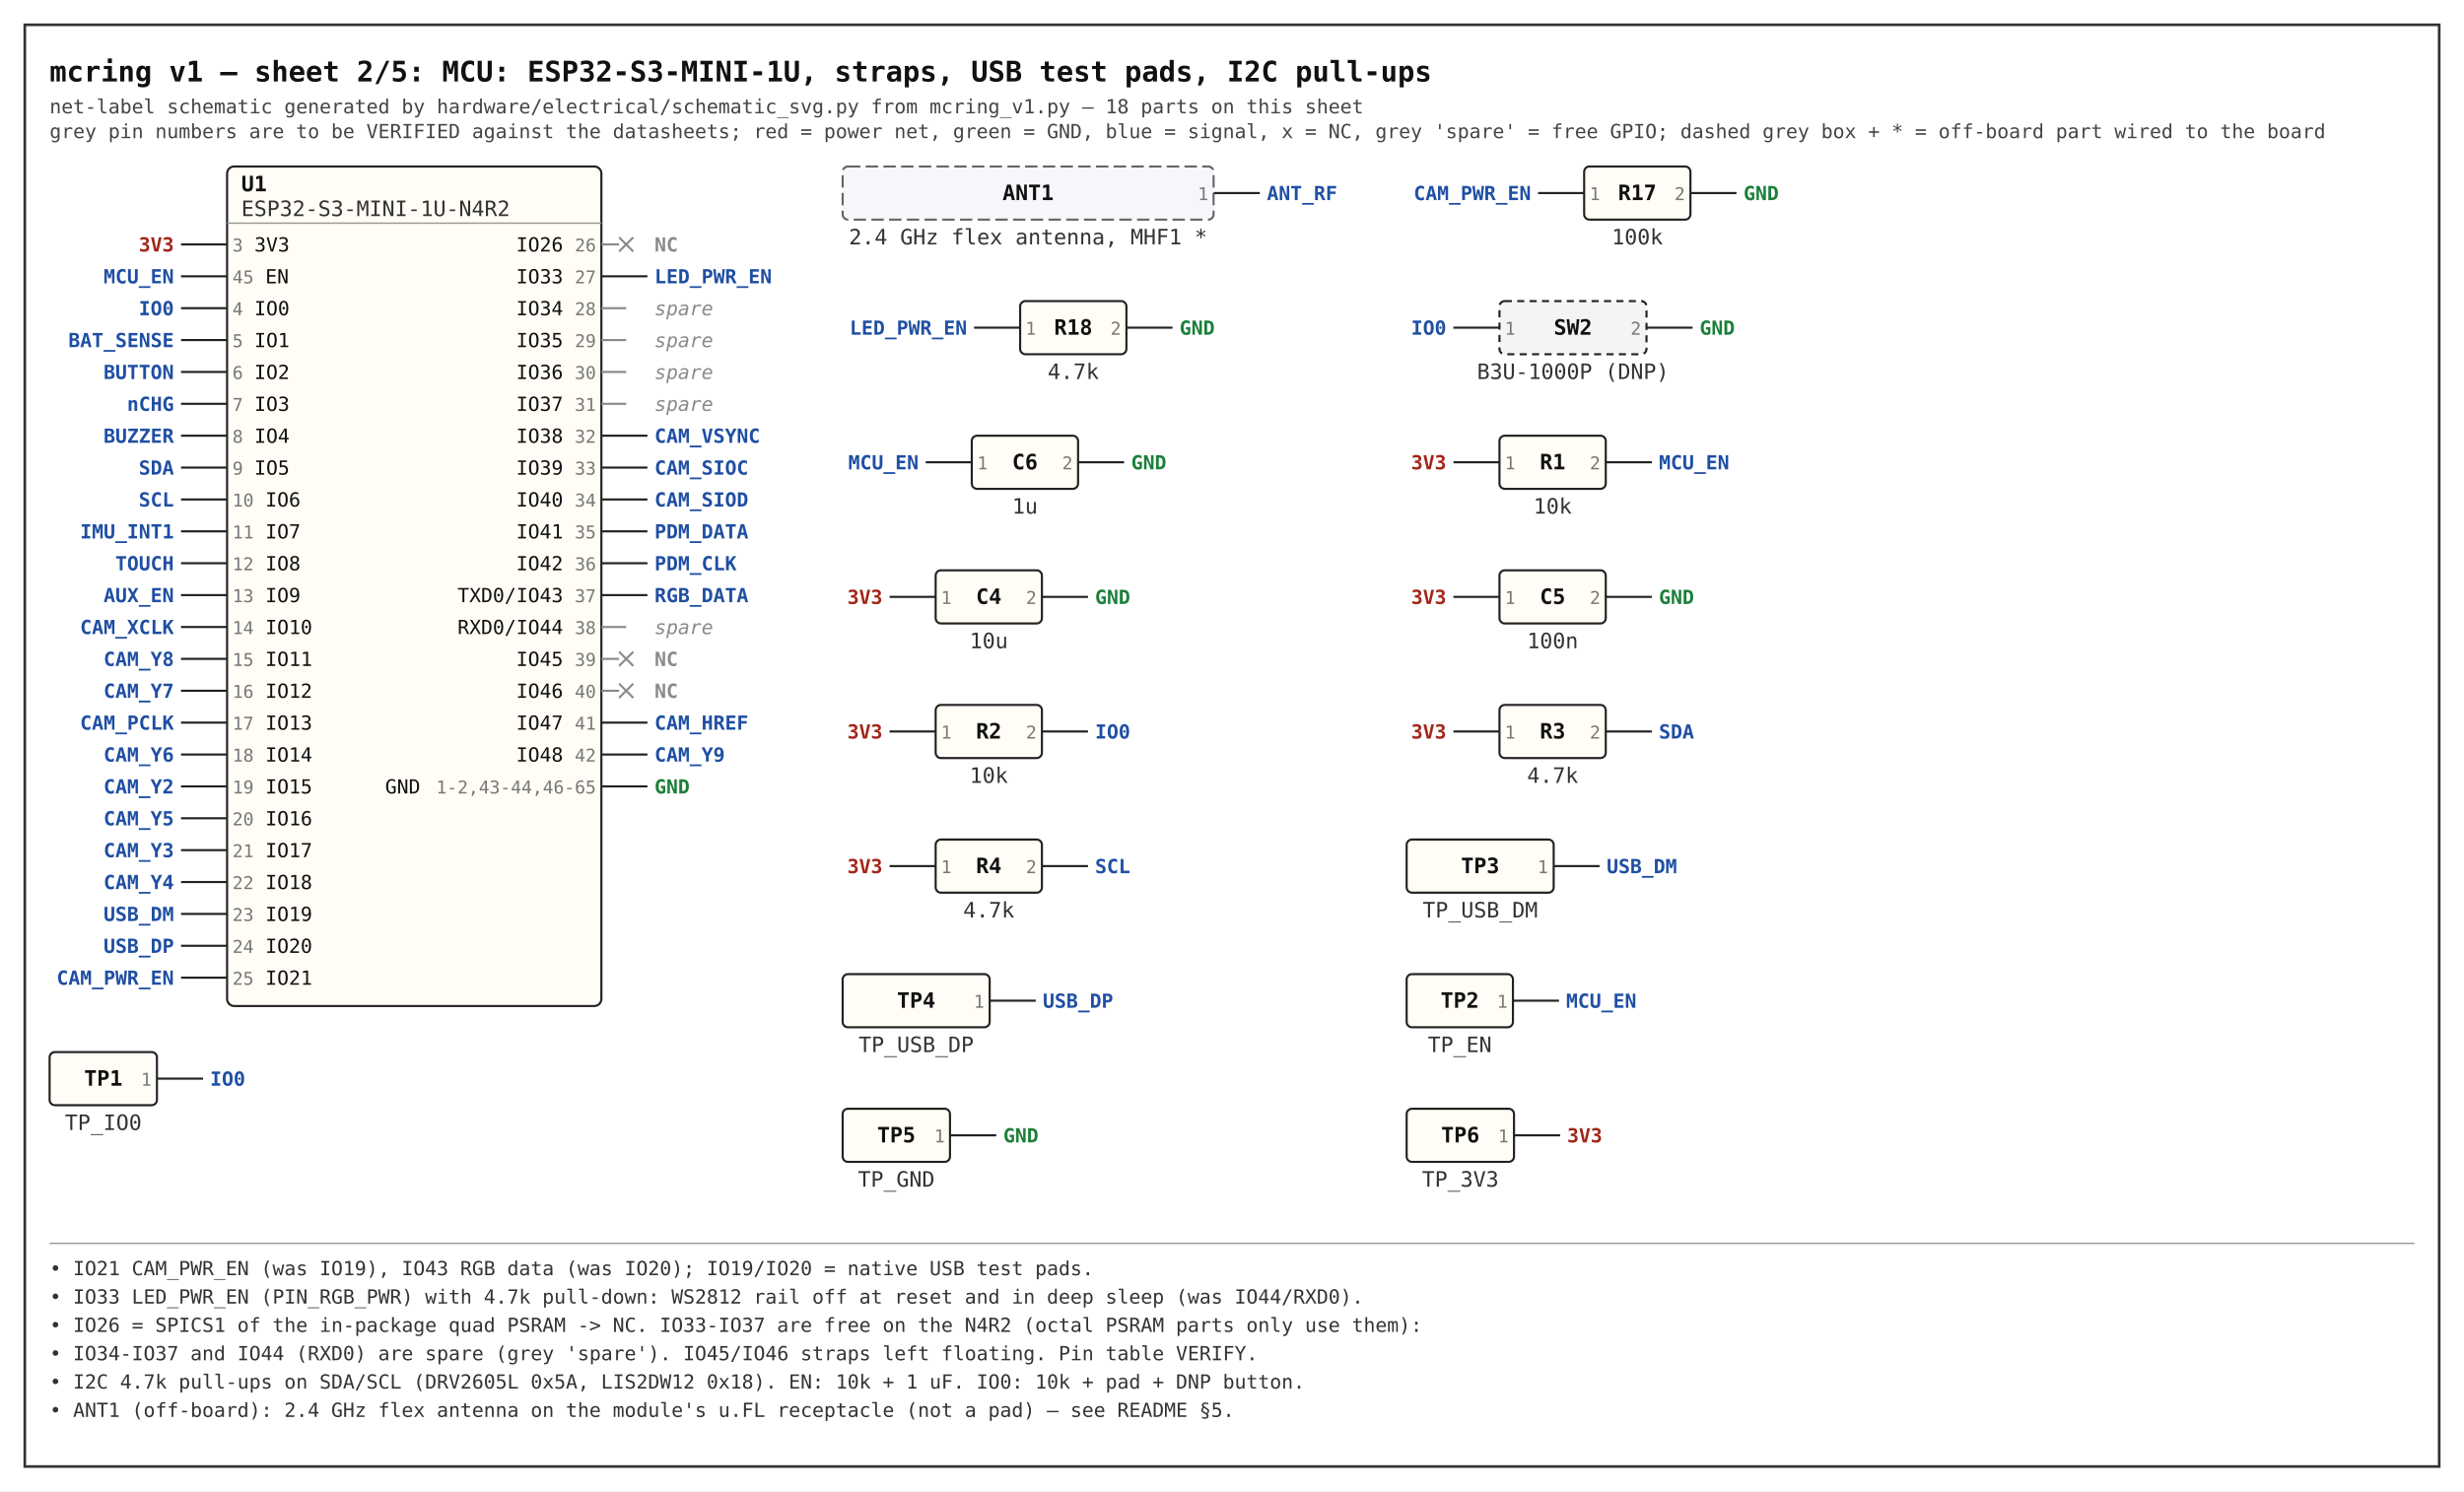
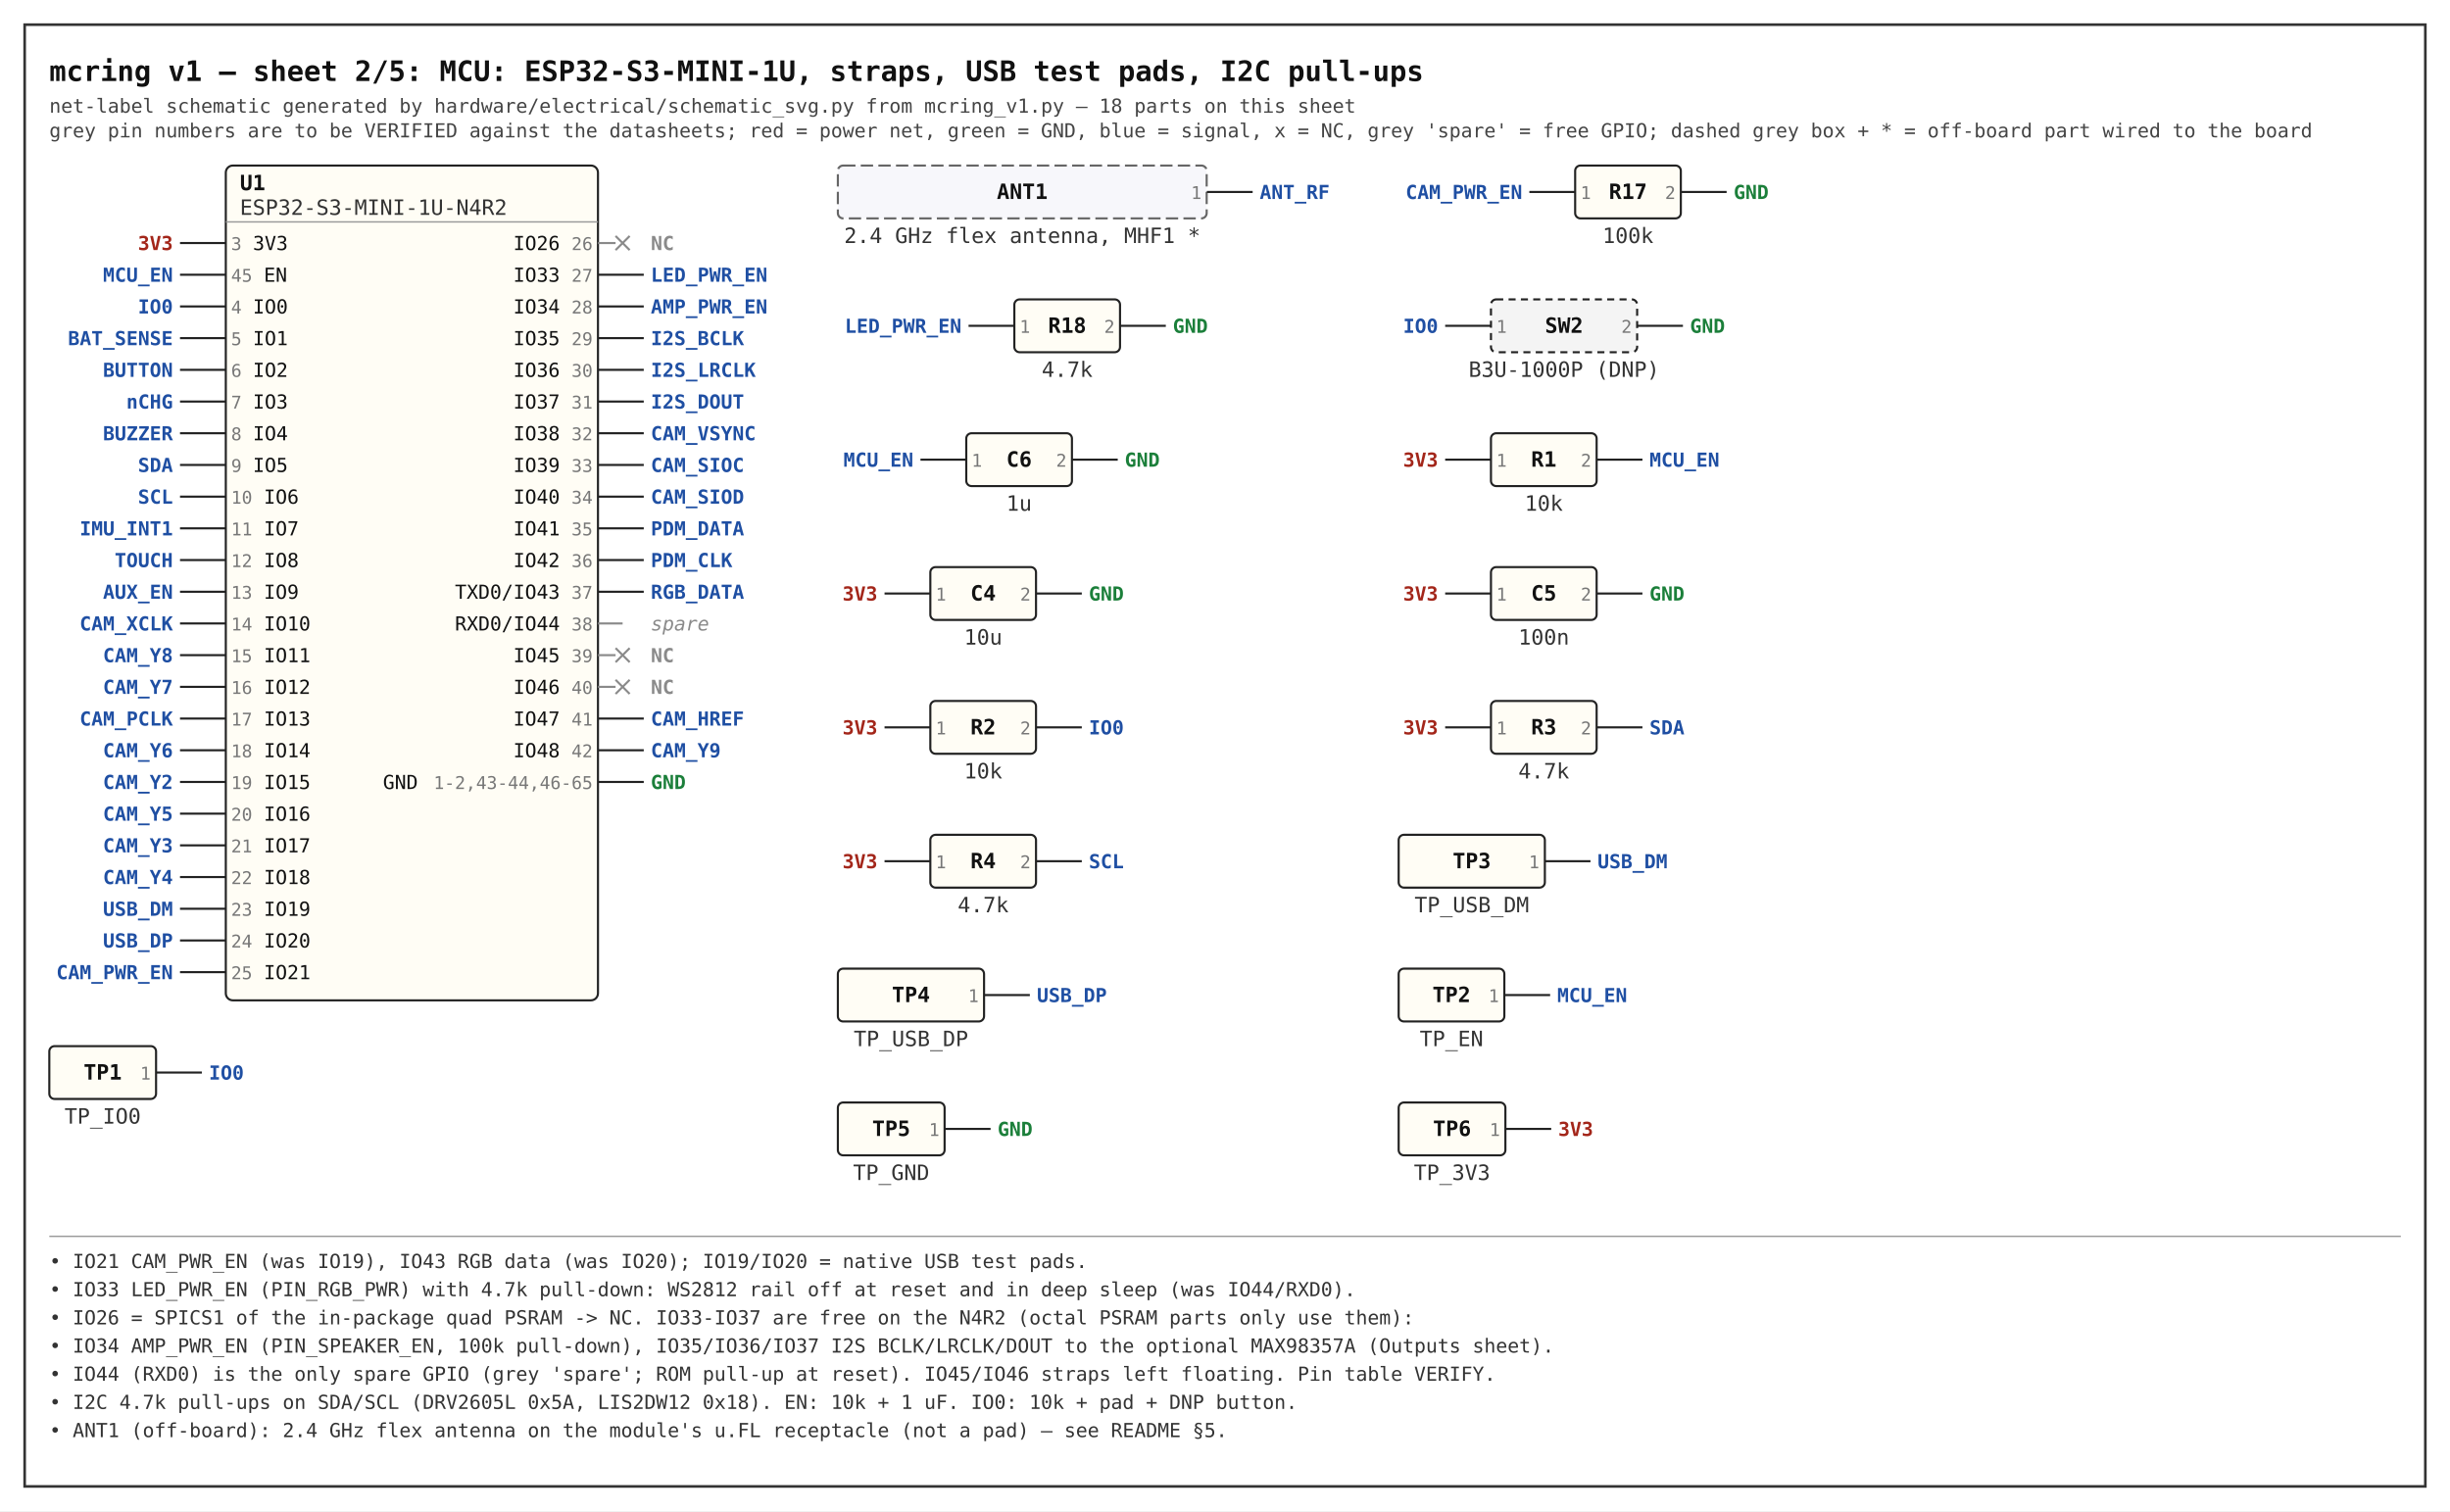
- <svg xmlns="http://www.w3.org/2000/svg" width="1391" height="842" viewBox="0 0 1391 842" font-family="DejaVu Sans Mono, Menlo, Consolas, monospace">
+ <svg xmlns="http://www.w3.org/2000/svg" width="1391" height="858" viewBox="0 0 1391 858" font-family="DejaVu Sans Mono, Menlo, Consolas, monospace">
  <style>.box{fill:#fffdf5;stroke:#222;stroke-width:1.2} .box.dnp{stroke-dasharray:4 3;fill:#f4f4f4}.box.offboard{stroke-dasharray:7 3;stroke:#666;fill:#f7f7fb} .net.spare{font-weight:normal;font-style:italic}.sep{stroke:#999;stroke-width:0.8} .wire{stroke:#222;stroke-width:1.2} .wire.nc{stroke:#8a8a8a}.ref{font-size:12px;font-weight:bold;fill:#111} .val{font-size:12px;fill:#333}.pin{font-size:11px;fill:#111} .num{font-size:10px;fill:#777}.net{font-size:11px;font-weight:bold} .title{font-size:16px;font-weight:bold;fill:#111}.sub{font-size:11px;fill:#444} .note{font-size:11px;fill:#333}</style>
-   <rect x="0" y="0" width="1391" height="842" fill="#ffffff" />
-   <rect x="14.0" y="14.0" width="1363" height="814" fill="none" stroke="#333" stroke-width="1.5" />
+   <rect x="0" y="0" width="1391" height="858" fill="#ffffff" />
+   <rect x="14.0" y="14.0" width="1363" height="830" fill="none" stroke="#333" stroke-width="1.5" />
  <text x="28" y="46" class="title">mcring v1 — sheet 2/5: MCU: ESP32-S3-MINI-1U, straps, USB test pads, I2C pull-ups</text>
  <text x="28" y="64" class="sub">net-label schematic generated by hardware/electrical/schematic_svg.py from mcring_v1.py — 18 parts on this sheet</text>
  <text x="28" y="78" class="sub">grey pin numbers are to be VERIFIED against the datasheets; red = power net, green = GND, blue = signal, x = NC, grey 'spare' = free GPIO; dashed grey box + * = off-board part wired to the board</text>
  <rect x="128.2" y="94.0" width="211.3" height="474.0" rx="4" class="box" />
  <text x="136.2" y="108.0" class="ref">U1</text>
  <text x="136.2" y="122.0" class="val">ESP32-S3-MINI-1U-N4R2</text>
  <line x1="128.2" y1="126.0" x2="339.5" y2="126.0" class="sep" />
  <line x1="128.2" y1="138.0" x2="102.2" y2="138.0" class="wire" />
  <text x="98.2" y="142.0" class="net" fill="#a3261a" text-anchor="end">3V3</text>
  <text x="131.2" y="142.0" class="num">3</text>
  <text x="143.6" y="142.0" class="pin">3V3</text>
  <line x1="128.2" y1="156.0" x2="102.2" y2="156.0" class="wire" />
  <text x="98.2" y="160.0" class="net" fill="#1f4fa3" text-anchor="end">MCU_EN</text>
  <text x="131.2" y="160.0" class="num">45</text>
  <text x="149.8" y="160.0" class="pin">EN</text>
  <line x1="128.2" y1="174.0" x2="102.2" y2="174.0" class="wire" />
  <text x="98.2" y="178.0" class="net" fill="#1f4fa3" text-anchor="end">IO0</text>
  <text x="131.2" y="178.0" class="num">4</text>
  <text x="143.6" y="178.0" class="pin">IO0</text>
  <line x1="128.2" y1="192.0" x2="102.2" y2="192.0" class="wire" />
  <text x="98.2" y="196.0" class="net" fill="#1f4fa3" text-anchor="end">BAT_SENSE</text>
  <text x="131.2" y="196.0" class="num">5</text>
  <text x="143.6" y="196.0" class="pin">IO1</text>
  <line x1="128.2" y1="210.0" x2="102.2" y2="210.0" class="wire" />
  <text x="98.2" y="214.0" class="net" fill="#1f4fa3" text-anchor="end">BUTTON</text>
  <text x="131.2" y="214.0" class="num">6</text>
  <text x="143.6" y="214.0" class="pin">IO2</text>
  <line x1="128.2" y1="228.0" x2="102.2" y2="228.0" class="wire" />
  <text x="98.2" y="232.0" class="net" fill="#1f4fa3" text-anchor="end">nCHG</text>
  <text x="131.2" y="232.0" class="num">7</text>
  <text x="143.6" y="232.0" class="pin">IO3</text>
  <line x1="128.2" y1="246.0" x2="102.2" y2="246.0" class="wire" />
  <text x="98.2" y="250.0" class="net" fill="#1f4fa3" text-anchor="end">BUZZER</text>
  <text x="131.2" y="250.0" class="num">8</text>
  <text x="143.6" y="250.0" class="pin">IO4</text>
  <line x1="128.2" y1="264.0" x2="102.2" y2="264.0" class="wire" />
  <text x="98.2" y="268.0" class="net" fill="#1f4fa3" text-anchor="end">SDA</text>
  <text x="131.2" y="268.0" class="num">9</text>
  <text x="143.6" y="268.0" class="pin">IO5</text>
  <line x1="128.2" y1="282.0" x2="102.2" y2="282.0" class="wire" />
  <text x="98.2" y="286.0" class="net" fill="#1f4fa3" text-anchor="end">SCL</text>
  <text x="131.2" y="286.0" class="num">10</text>
  <text x="149.8" y="286.0" class="pin">IO6</text>
  <line x1="128.2" y1="300.0" x2="102.2" y2="300.0" class="wire" />
  <text x="98.2" y="304.0" class="net" fill="#1f4fa3" text-anchor="end">IMU_INT1</text>
  <text x="131.2" y="304.0" class="num">11</text>
  <text x="149.8" y="304.0" class="pin">IO7</text>
  <line x1="128.2" y1="318.0" x2="102.2" y2="318.0" class="wire" />
  <text x="98.2" y="322.0" class="net" fill="#1f4fa3" text-anchor="end">TOUCH</text>
  <text x="131.2" y="322.0" class="num">12</text>
  <text x="149.8" y="322.0" class="pin">IO8</text>
  <line x1="128.2" y1="336.0" x2="102.2" y2="336.0" class="wire" />
  <text x="98.2" y="340.0" class="net" fill="#1f4fa3" text-anchor="end">AUX_EN</text>
  <text x="131.2" y="340.0" class="num">13</text>
  <text x="149.8" y="340.0" class="pin">IO9</text>
  <line x1="128.2" y1="354.0" x2="102.2" y2="354.0" class="wire" />
  <text x="98.2" y="358.0" class="net" fill="#1f4fa3" text-anchor="end">CAM_XCLK</text>
  <text x="131.2" y="358.0" class="num">14</text>
  <text x="149.8" y="358.0" class="pin">IO10</text>
  <line x1="128.2" y1="372.0" x2="102.2" y2="372.0" class="wire" />
  <text x="98.2" y="376.0" class="net" fill="#1f4fa3" text-anchor="end">CAM_Y8</text>
  <text x="131.2" y="376.0" class="num">15</text>
  <text x="149.8" y="376.0" class="pin">IO11</text>
  <line x1="128.2" y1="390.0" x2="102.2" y2="390.0" class="wire" />
  <text x="98.2" y="394.0" class="net" fill="#1f4fa3" text-anchor="end">CAM_Y7</text>
  <text x="131.2" y="394.0" class="num">16</text>
  <text x="149.8" y="394.0" class="pin">IO12</text>
  <line x1="128.2" y1="408.0" x2="102.2" y2="408.0" class="wire" />
  <text x="98.2" y="412.0" class="net" fill="#1f4fa3" text-anchor="end">CAM_PCLK</text>
  <text x="131.2" y="412.0" class="num">17</text>
  <text x="149.8" y="412.0" class="pin">IO13</text>
  <line x1="128.2" y1="426.0" x2="102.2" y2="426.0" class="wire" />
  <text x="98.2" y="430.0" class="net" fill="#1f4fa3" text-anchor="end">CAM_Y6</text>
  <text x="131.2" y="430.0" class="num">18</text>
  <text x="149.8" y="430.0" class="pin">IO14</text>
  <line x1="128.2" y1="444.0" x2="102.2" y2="444.0" class="wire" />
  <text x="98.2" y="448.0" class="net" fill="#1f4fa3" text-anchor="end">CAM_Y2</text>
  <text x="131.2" y="448.0" class="num">19</text>
  <text x="149.8" y="448.0" class="pin">IO15</text>
  <line x1="128.2" y1="462.0" x2="102.2" y2="462.0" class="wire" />
  <text x="98.2" y="466.0" class="net" fill="#1f4fa3" text-anchor="end">CAM_Y5</text>
  <text x="131.2" y="466.0" class="num">20</text>
  <text x="149.8" y="466.0" class="pin">IO16</text>
  <line x1="128.2" y1="480.0" x2="102.2" y2="480.0" class="wire" />
  <text x="98.2" y="484.0" class="net" fill="#1f4fa3" text-anchor="end">CAM_Y3</text>
  <text x="131.2" y="484.0" class="num">21</text>
  <text x="149.8" y="484.0" class="pin">IO17</text>
  <line x1="128.2" y1="498.0" x2="102.2" y2="498.0" class="wire" />
  <text x="98.2" y="502.0" class="net" fill="#1f4fa3" text-anchor="end">CAM_Y4</text>
  <text x="131.2" y="502.0" class="num">22</text>
  <text x="149.8" y="502.0" class="pin">IO18</text>
  <line x1="128.2" y1="516.0" x2="102.2" y2="516.0" class="wire" />
  <text x="98.2" y="520.0" class="net" fill="#1f4fa3" text-anchor="end">USB_DM</text>
  <text x="131.2" y="520.0" class="num">23</text>
  <text x="149.8" y="520.0" class="pin">IO19</text>
  <line x1="128.2" y1="534.0" x2="102.2" y2="534.0" class="wire" />
  <text x="98.2" y="538.0" class="net" fill="#1f4fa3" text-anchor="end">USB_DP</text>
  <text x="131.2" y="538.0" class="num">24</text>
  <text x="149.8" y="538.0" class="pin">IO20</text>
  <line x1="128.2" y1="552.0" x2="102.2" y2="552.0" class="wire" />
  <text x="98.2" y="556.0" class="net" fill="#1f4fa3" text-anchor="end">CAM_PWR_EN</text>
  <text x="131.2" y="556.0" class="num">25</text>
  <text x="149.8" y="556.0" class="pin">IO21</text>
  <line x1="339.5" y1="138.0" x2="349.5" y2="138.0" class="wire nc" />
  <line x1="349.5" y1="134.0" x2="357.5" y2="142.0" class="wire nc" />
  <line x1="349.5" y1="142.0" x2="357.5" y2="134.0" class="wire nc" />
  <text x="369.5" y="142.0" class="net" fill="#8a8a8a" text-anchor="start">NC</text>
  <text x="336.5" y="142.0" class="num" text-anchor="end">26</text>
  <text x="317.9" y="142.0" class="pin" text-anchor="end">IO26</text>
  <line x1="339.5" y1="156.0" x2="365.5" y2="156.0" class="wire" />
  <text x="369.5" y="160.0" class="net" fill="#1f4fa3" text-anchor="start">LED_PWR_EN</text>
  <text x="336.5" y="160.0" class="num" text-anchor="end">27</text>
  <text x="317.9" y="160.0" class="pin" text-anchor="end">IO33</text>
-   <line x1="339.5" y1="174.0" x2="353.5" y2="174.0" class="wire nc" />
-   <text x="369.5" y="178.0" class="net spare" fill="#8a8a8a" text-anchor="start">spare</text>
+   <line x1="339.5" y1="174.0" x2="365.5" y2="174.0" class="wire" />
+   <text x="369.5" y="178.0" class="net" fill="#1f4fa3" text-anchor="start">AMP_PWR_EN</text>
  <text x="336.5" y="178.0" class="num" text-anchor="end">28</text>
  <text x="317.9" y="178.0" class="pin" text-anchor="end">IO34</text>
-   <line x1="339.5" y1="192.0" x2="353.5" y2="192.0" class="wire nc" />
-   <text x="369.5" y="196.0" class="net spare" fill="#8a8a8a" text-anchor="start">spare</text>
+   <line x1="339.5" y1="192.0" x2="365.5" y2="192.0" class="wire" />
+   <text x="369.5" y="196.0" class="net" fill="#1f4fa3" text-anchor="start">I2S_BCLK</text>
  <text x="336.5" y="196.0" class="num" text-anchor="end">29</text>
  <text x="317.9" y="196.0" class="pin" text-anchor="end">IO35</text>
-   <line x1="339.5" y1="210.0" x2="353.5" y2="210.0" class="wire nc" />
-   <text x="369.5" y="214.0" class="net spare" fill="#8a8a8a" text-anchor="start">spare</text>
+   <line x1="339.5" y1="210.0" x2="365.5" y2="210.0" class="wire" />
+   <text x="369.5" y="214.0" class="net" fill="#1f4fa3" text-anchor="start">I2S_LRCLK</text>
  <text x="336.5" y="214.0" class="num" text-anchor="end">30</text>
  <text x="317.9" y="214.0" class="pin" text-anchor="end">IO36</text>
-   <line x1="339.5" y1="228.0" x2="353.5" y2="228.0" class="wire nc" />
-   <text x="369.5" y="232.0" class="net spare" fill="#8a8a8a" text-anchor="start">spare</text>
+   <line x1="339.5" y1="228.0" x2="365.5" y2="228.0" class="wire" />
+   <text x="369.5" y="232.0" class="net" fill="#1f4fa3" text-anchor="start">I2S_DOUT</text>
  <text x="336.5" y="232.0" class="num" text-anchor="end">31</text>
  <text x="317.9" y="232.0" class="pin" text-anchor="end">IO37</text>
  <line x1="339.5" y1="246.0" x2="365.5" y2="246.0" class="wire" />
  <text x="369.5" y="250.0" class="net" fill="#1f4fa3" text-anchor="start">CAM_VSYNC</text>
  <text x="336.5" y="250.0" class="num" text-anchor="end">32</text>
  <text x="317.9" y="250.0" class="pin" text-anchor="end">IO38</text>
  <line x1="339.5" y1="264.0" x2="365.5" y2="264.0" class="wire" />
  <text x="369.5" y="268.0" class="net" fill="#1f4fa3" text-anchor="start">CAM_SIOC</text>
  <text x="336.5" y="268.0" class="num" text-anchor="end">33</text>
  <text x="317.9" y="268.0" class="pin" text-anchor="end">IO39</text>
  <line x1="339.5" y1="282.0" x2="365.5" y2="282.0" class="wire" />
  <text x="369.5" y="286.0" class="net" fill="#1f4fa3" text-anchor="start">CAM_SIOD</text>
  <text x="336.5" y="286.0" class="num" text-anchor="end">34</text>
  <text x="317.9" y="286.0" class="pin" text-anchor="end">IO40</text>
  <line x1="339.5" y1="300.0" x2="365.5" y2="300.0" class="wire" />
  <text x="369.5" y="304.0" class="net" fill="#1f4fa3" text-anchor="start">PDM_DATA</text>
  <text x="336.5" y="304.0" class="num" text-anchor="end">35</text>
  <text x="317.9" y="304.0" class="pin" text-anchor="end">IO41</text>
  <line x1="339.5" y1="318.0" x2="365.5" y2="318.0" class="wire" />
  <text x="369.5" y="322.0" class="net" fill="#1f4fa3" text-anchor="start">PDM_CLK</text>
  <text x="336.5" y="322.0" class="num" text-anchor="end">36</text>
  <text x="317.9" y="322.0" class="pin" text-anchor="end">IO42</text>
  <line x1="339.5" y1="336.0" x2="365.5" y2="336.0" class="wire" />
  <text x="369.5" y="340.0" class="net" fill="#1f4fa3" text-anchor="start">RGB_DATA</text>
  <text x="336.5" y="340.0" class="num" text-anchor="end">37</text>
  <text x="317.9" y="340.0" class="pin" text-anchor="end">TXD0/IO43</text>
  <line x1="339.5" y1="354.0" x2="353.5" y2="354.0" class="wire nc" />
  <text x="369.5" y="358.0" class="net spare" fill="#8a8a8a" text-anchor="start">spare</text>
  <text x="336.5" y="358.0" class="num" text-anchor="end">38</text>
  <text x="317.9" y="358.0" class="pin" text-anchor="end">RXD0/IO44</text>
  <line x1="339.5" y1="372.0" x2="349.5" y2="372.0" class="wire nc" />
  <line x1="349.5" y1="368.0" x2="357.5" y2="376.0" class="wire nc" />
  <line x1="349.5" y1="376.0" x2="357.5" y2="368.0" class="wire nc" />
  <text x="369.5" y="376.0" class="net" fill="#8a8a8a" text-anchor="start">NC</text>
  <text x="336.5" y="376.0" class="num" text-anchor="end">39</text>
  <text x="317.9" y="376.0" class="pin" text-anchor="end">IO45</text>
  <line x1="339.5" y1="390.0" x2="349.5" y2="390.0" class="wire nc" />
  <line x1="349.5" y1="386.0" x2="357.5" y2="394.0" class="wire nc" />
  <line x1="349.5" y1="394.0" x2="357.5" y2="386.0" class="wire nc" />
  <text x="369.5" y="394.0" class="net" fill="#8a8a8a" text-anchor="start">NC</text>
  <text x="336.5" y="394.0" class="num" text-anchor="end">40</text>
  <text x="317.9" y="394.0" class="pin" text-anchor="end">IO46</text>
  <line x1="339.5" y1="408.0" x2="365.5" y2="408.0" class="wire" />
  <text x="369.5" y="412.0" class="net" fill="#1f4fa3" text-anchor="start">CAM_HREF</text>
  <text x="336.5" y="412.0" class="num" text-anchor="end">41</text>
  <text x="317.9" y="412.0" class="pin" text-anchor="end">IO47</text>
  <line x1="339.5" y1="426.0" x2="365.5" y2="426.0" class="wire" />
  <text x="369.5" y="430.0" class="net" fill="#1f4fa3" text-anchor="start">CAM_Y9</text>
  <text x="336.5" y="430.0" class="num" text-anchor="end">42</text>
  <text x="317.9" y="430.0" class="pin" text-anchor="end">IO48</text>
  <line x1="339.5" y1="444.0" x2="365.5" y2="444.0" class="wire" />
  <text x="369.5" y="448.0" class="net" fill="#1b7f3a" text-anchor="start">GND</text>
  <text x="336.5" y="448.0" class="num" text-anchor="end">1-2,43-44,46-65</text>
  <text x="237.3" y="448.0" class="pin" text-anchor="end">GND</text>
  <rect x="475.7" y="94.0" width="209.4" height="30" rx="3" class="box offboard" />
  <text x="580.4" y="113.0" class="ref" text-anchor="middle">ANT1</text>
  <text x="580.4" y="138.0" class="val" text-anchor="middle">2.4 GHz flex antenna, MHF1 *</text>
  <line x1="685.2" y1="109.0" x2="711.2" y2="109.0" class="wire" />
  <text x="715.2" y="113.0" class="net" fill="#1f4fa3" text-anchor="start">ANT_RF</text>
  <text x="682.2" y="113.0" class="num" text-anchor="end">1</text>
  <rect x="846.5" y="246.0" width="60.0" height="30" rx="3" class="box" />
  <text x="876.5" y="265.0" class="ref" text-anchor="middle">R1</text>
  <text x="876.5" y="290.0" class="val" text-anchor="middle">10k</text>
  <line x1="846.5" y1="261.0" x2="820.5" y2="261.0" class="wire" />
  <text x="816.5" y="265.0" class="net" fill="#a3261a" text-anchor="end">3V3</text>
  <text x="849.5" y="265.0" class="num">1</text>
  <line x1="906.5" y1="261.0" x2="932.5" y2="261.0" class="wire" />
  <text x="936.5" y="265.0" class="net" fill="#1f4fa3" text-anchor="start">MCU_EN</text>
  <text x="903.5" y="265.0" class="num" text-anchor="end">2</text>
  <rect x="548.6" y="246.0" width="60.0" height="30" rx="3" class="box" />
  <text x="578.6" y="265.0" class="ref" text-anchor="middle">C6</text>
  <text x="578.6" y="290.0" class="val" text-anchor="middle">1u</text>
  <line x1="548.6" y1="261.0" x2="522.6" y2="261.0" class="wire" />
  <text x="518.6" y="265.0" class="net" fill="#1f4fa3" text-anchor="end">MCU_EN</text>
  <text x="551.6" y="265.0" class="num">1</text>
  <line x1="608.6" y1="261.0" x2="634.6" y2="261.0" class="wire" />
  <text x="638.6" y="265.0" class="net" fill="#1b7f3a" text-anchor="start">GND</text>
  <text x="605.6" y="265.0" class="num" text-anchor="end">2</text>
  <rect x="528.2" y="398.0" width="60.0" height="30" rx="3" class="box" />
  <text x="558.2" y="417.0" class="ref" text-anchor="middle">R2</text>
  <text x="558.2" y="442.0" class="val" text-anchor="middle">10k</text>
  <line x1="528.2" y1="413.0" x2="502.2" y2="413.0" class="wire" />
  <text x="498.2" y="417.0" class="net" fill="#a3261a" text-anchor="end">3V3</text>
  <text x="531.2" y="417.0" class="num">1</text>
  <line x1="588.2" y1="413.0" x2="614.2" y2="413.0" class="wire" />
  <text x="618.2" y="417.0" class="net" fill="#1f4fa3" text-anchor="start">IO0</text>
  <text x="585.2" y="417.0" class="num" text-anchor="end">2</text>
  <rect x="528.2" y="322.0" width="60.0" height="30" rx="3" class="box" />
  <text x="558.2" y="341.0" class="ref" text-anchor="middle">C4</text>
  <text x="558.2" y="366.0" class="val" text-anchor="middle">10u</text>
  <line x1="528.2" y1="337.0" x2="502.2" y2="337.0" class="wire" />
  <text x="498.2" y="341.0" class="net" fill="#a3261a" text-anchor="end">3V3</text>
  <text x="531.2" y="341.0" class="num">1</text>
  <line x1="588.2" y1="337.0" x2="614.2" y2="337.0" class="wire" />
  <text x="618.2" y="341.0" class="net" fill="#1b7f3a" text-anchor="start">GND</text>
  <text x="585.2" y="341.0" class="num" text-anchor="end">2</text>
  <rect x="846.5" y="322.0" width="60.0" height="30" rx="3" class="box" />
  <text x="876.5" y="341.0" class="ref" text-anchor="middle">C5</text>
  <text x="876.5" y="366.0" class="val" text-anchor="middle">100n</text>
  <line x1="846.5" y1="337.0" x2="820.5" y2="337.0" class="wire" />
  <text x="816.5" y="341.0" class="net" fill="#a3261a" text-anchor="end">3V3</text>
  <text x="849.5" y="341.0" class="num">1</text>
  <line x1="906.5" y1="337.0" x2="932.5" y2="337.0" class="wire" />
  <text x="936.5" y="341.0" class="net" fill="#1b7f3a" text-anchor="start">GND</text>
  <text x="903.5" y="341.0" class="num" text-anchor="end">2</text>
  <rect x="846.5" y="398.0" width="60.0" height="30" rx="3" class="box" />
  <text x="876.5" y="417.0" class="ref" text-anchor="middle">R3</text>
  <text x="876.5" y="442.0" class="val" text-anchor="middle">4.7k</text>
  <line x1="846.5" y1="413.0" x2="820.5" y2="413.0" class="wire" />
  <text x="816.5" y="417.0" class="net" fill="#a3261a" text-anchor="end">3V3</text>
  <text x="849.5" y="417.0" class="num">1</text>
  <line x1="906.5" y1="413.0" x2="932.5" y2="413.0" class="wire" />
  <text x="936.5" y="417.0" class="net" fill="#1f4fa3" text-anchor="start">SDA</text>
  <text x="903.5" y="417.0" class="num" text-anchor="end">2</text>
  <rect x="528.2" y="474.0" width="60.0" height="30" rx="3" class="box" />
  <text x="558.2" y="493.0" class="ref" text-anchor="middle">R4</text>
  <text x="558.2" y="518.0" class="val" text-anchor="middle">4.7k</text>
  <line x1="528.2" y1="489.0" x2="502.2" y2="489.0" class="wire" />
  <text x="498.2" y="493.0" class="net" fill="#a3261a" text-anchor="end">3V3</text>
  <text x="531.2" y="493.0" class="num">1</text>
  <line x1="588.2" y1="489.0" x2="614.2" y2="489.0" class="wire" />
  <text x="618.2" y="493.0" class="net" fill="#1f4fa3" text-anchor="start">SCL</text>
  <text x="585.2" y="493.0" class="num" text-anchor="end">2</text>
  <rect x="894.3" y="94.0" width="60.0" height="30" rx="3" class="box" />
  <text x="924.3" y="113.0" class="ref" text-anchor="middle">R17</text>
  <text x="924.3" y="138.0" class="val" text-anchor="middle">100k</text>
  <line x1="894.3" y1="109.0" x2="868.3" y2="109.0" class="wire" />
  <text x="864.3" y="113.0" class="net" fill="#1f4fa3" text-anchor="end">CAM_PWR_EN</text>
  <text x="897.3" y="113.0" class="num">1</text>
  <line x1="954.3" y1="109.0" x2="980.3" y2="109.0" class="wire" />
  <text x="984.3" y="113.0" class="net" fill="#1b7f3a" text-anchor="start">GND</text>
  <text x="951.3" y="113.0" class="num" text-anchor="end">2</text>
  <rect x="575.9" y="170.0" width="60.0" height="30" rx="3" class="box" />
  <text x="605.9" y="189.0" class="ref" text-anchor="middle">R18</text>
  <text x="605.9" y="214.0" class="val" text-anchor="middle">4.7k</text>
  <line x1="575.9" y1="185.0" x2="549.9" y2="185.0" class="wire" />
  <text x="545.9" y="189.0" class="net" fill="#1f4fa3" text-anchor="end">LED_PWR_EN</text>
  <text x="578.9" y="189.0" class="num">1</text>
  <line x1="635.9" y1="185.0" x2="661.9" y2="185.0" class="wire" />
  <text x="665.9" y="189.0" class="net" fill="#1b7f3a" text-anchor="start">GND</text>
  <text x="632.9" y="189.0" class="num" text-anchor="end">2</text>
  <rect x="28.0" y="594.0" width="60.6" height="30" rx="3" class="box" />
  <text x="58.3" y="613.0" class="ref" text-anchor="middle">TP1</text>
  <text x="58.3" y="638.0" class="val" text-anchor="middle">TP_IO0</text>
  <line x1="88.6" y1="609.0" x2="114.6" y2="609.0" class="wire" />
  <text x="118.6" y="613.0" class="net" fill="#1f4fa3" text-anchor="start">IO0</text>
  <text x="85.6" y="613.0" class="num" text-anchor="end">1</text>
  <rect x="794.1" y="550.0" width="60.0" height="30" rx="3" class="box" />
  <text x="824.1" y="569.0" class="ref" text-anchor="middle">TP2</text>
  <text x="824.1" y="594.0" class="val" text-anchor="middle">TP_EN</text>
  <line x1="854.1" y1="565.0" x2="880.1" y2="565.0" class="wire" />
  <text x="884.1" y="569.0" class="net" fill="#1f4fa3" text-anchor="start">MCU_EN</text>
  <text x="851.1" y="569.0" class="num" text-anchor="end">1</text>
  <rect x="794.1" y="474.0" width="83.0" height="30" rx="3" class="box" />
  <text x="835.6" y="493.0" class="ref" text-anchor="middle">TP3</text>
  <text x="835.6" y="518.0" class="val" text-anchor="middle">TP_USB_DM</text>
  <line x1="877.0" y1="489.0" x2="903.0" y2="489.0" class="wire" />
  <text x="907.0" y="493.0" class="net" fill="#1f4fa3" text-anchor="start">USB_DM</text>
  <text x="874.0" y="493.0" class="num" text-anchor="end">1</text>
  <rect x="475.7" y="550.0" width="83.0" height="30" rx="3" class="box" />
  <text x="517.2" y="569.0" class="ref" text-anchor="middle">TP4</text>
  <text x="517.2" y="594.0" class="val" text-anchor="middle">TP_USB_DP</text>
  <line x1="558.7" y1="565.0" x2="584.7" y2="565.0" class="wire" />
  <text x="588.7" y="569.0" class="net" fill="#1f4fa3" text-anchor="start">USB_DP</text>
  <text x="555.7" y="569.0" class="num" text-anchor="end">1</text>
  <rect x="475.7" y="626.0" width="60.6" height="30" rx="3" class="box" />
  <text x="506.0" y="645.0" class="ref" text-anchor="middle">TP5</text>
  <text x="506.0" y="670.0" class="val" text-anchor="middle">TP_GND</text>
  <line x1="536.4" y1="641.0" x2="562.4" y2="641.0" class="wire" />
  <text x="566.4" y="645.0" class="net" fill="#1b7f3a" text-anchor="start">GND</text>
  <text x="533.4" y="645.0" class="num" text-anchor="end">1</text>
  <rect x="794.1" y="626.0" width="60.6" height="30" rx="3" class="box" />
  <text x="824.4" y="645.0" class="ref" text-anchor="middle">TP6</text>
  <text x="824.4" y="670.0" class="val" text-anchor="middle">TP_3V3</text>
  <line x1="854.7" y1="641.0" x2="880.7" y2="641.0" class="wire" />
  <text x="884.7" y="645.0" class="net" fill="#a3261a" text-anchor="start">3V3</text>
  <text x="851.7" y="645.0" class="num" text-anchor="end">1</text>
  <rect x="846.5" y="170.0" width="83.0" height="30" rx="3" class="box dnp" />
  <text x="888.0" y="189.0" class="ref" text-anchor="middle">SW2</text>
  <text x="888.0" y="214.0" class="val" text-anchor="middle">B3U-1000P (DNP)</text>
  <line x1="846.5" y1="185.0" x2="820.5" y2="185.0" class="wire" />
  <text x="816.5" y="189.0" class="net" fill="#1f4fa3" text-anchor="end">IO0</text>
  <text x="849.5" y="189.0" class="num">1</text>
  <line x1="929.5" y1="185.0" x2="955.5" y2="185.0" class="wire" />
  <text x="959.5" y="189.0" class="net" fill="#1b7f3a" text-anchor="start">GND</text>
  <text x="926.5" y="189.0" class="num" text-anchor="end">2</text>
  <line x1="28" y1="702.0" x2="1363.08" y2="702.0" class="sep" />
  <text x="28" y="720.0" class="note">• IO21 CAM_PWR_EN (was IO19), IO43 RGB data (was IO20); IO19/IO20 = native USB test pads.</text>
  <text x="28" y="736.0" class="note">• IO33 LED_PWR_EN (PIN_RGB_PWR) with 4.7k pull-down: WS2812 rail off at reset and in deep sleep (was IO44/RXD0).</text>
  <text x="28" y="752.0" class="note">• IO26 = SPICS1 of the in-package quad PSRAM -&gt; NC. IO33-IO37 are free on the N4R2 (octal PSRAM parts only use them):</text>
-   <text x="28" y="768.0" class="note">• IO34-IO37 and IO44 (RXD0) are spare (grey 'spare'). IO45/IO46 straps left floating. Pin table VERIFY.</text>
-   <text x="28" y="784.0" class="note">• I2C 4.7k pull-ups on SDA/SCL (DRV2605L 0x5A, LIS2DW12 0x18). EN: 10k + 1 uF. IO0: 10k + pad + DNP button.</text>
-   <text x="28" y="800.0" class="note">• ANT1 (off-board): 2.4 GHz flex antenna on the module's u.FL receptacle (not a pad) — see README §5.</text>
+   <text x="28" y="768.0" class="note">• IO34 AMP_PWR_EN (PIN_SPEAKER_EN, 100k pull-down), IO35/IO36/IO37 I2S BCLK/LRCLK/DOUT to the optional MAX98357A (Outputs sheet).</text>
+   <text x="28" y="784.0" class="note">• IO44 (RXD0) is the only spare GPIO (grey 'spare'; ROM pull-up at reset). IO45/IO46 straps left floating. Pin table VERIFY.</text>
+   <text x="28" y="800.0" class="note">• I2C 4.7k pull-ups on SDA/SCL (DRV2605L 0x5A, LIS2DW12 0x18). EN: 10k + 1 uF. IO0: 10k + pad + DNP button.</text>
+   <text x="28" y="816.0" class="note">• ANT1 (off-board): 2.4 GHz flex antenna on the module's u.FL receptacle (not a pad) — see README §5.</text>
</svg>
